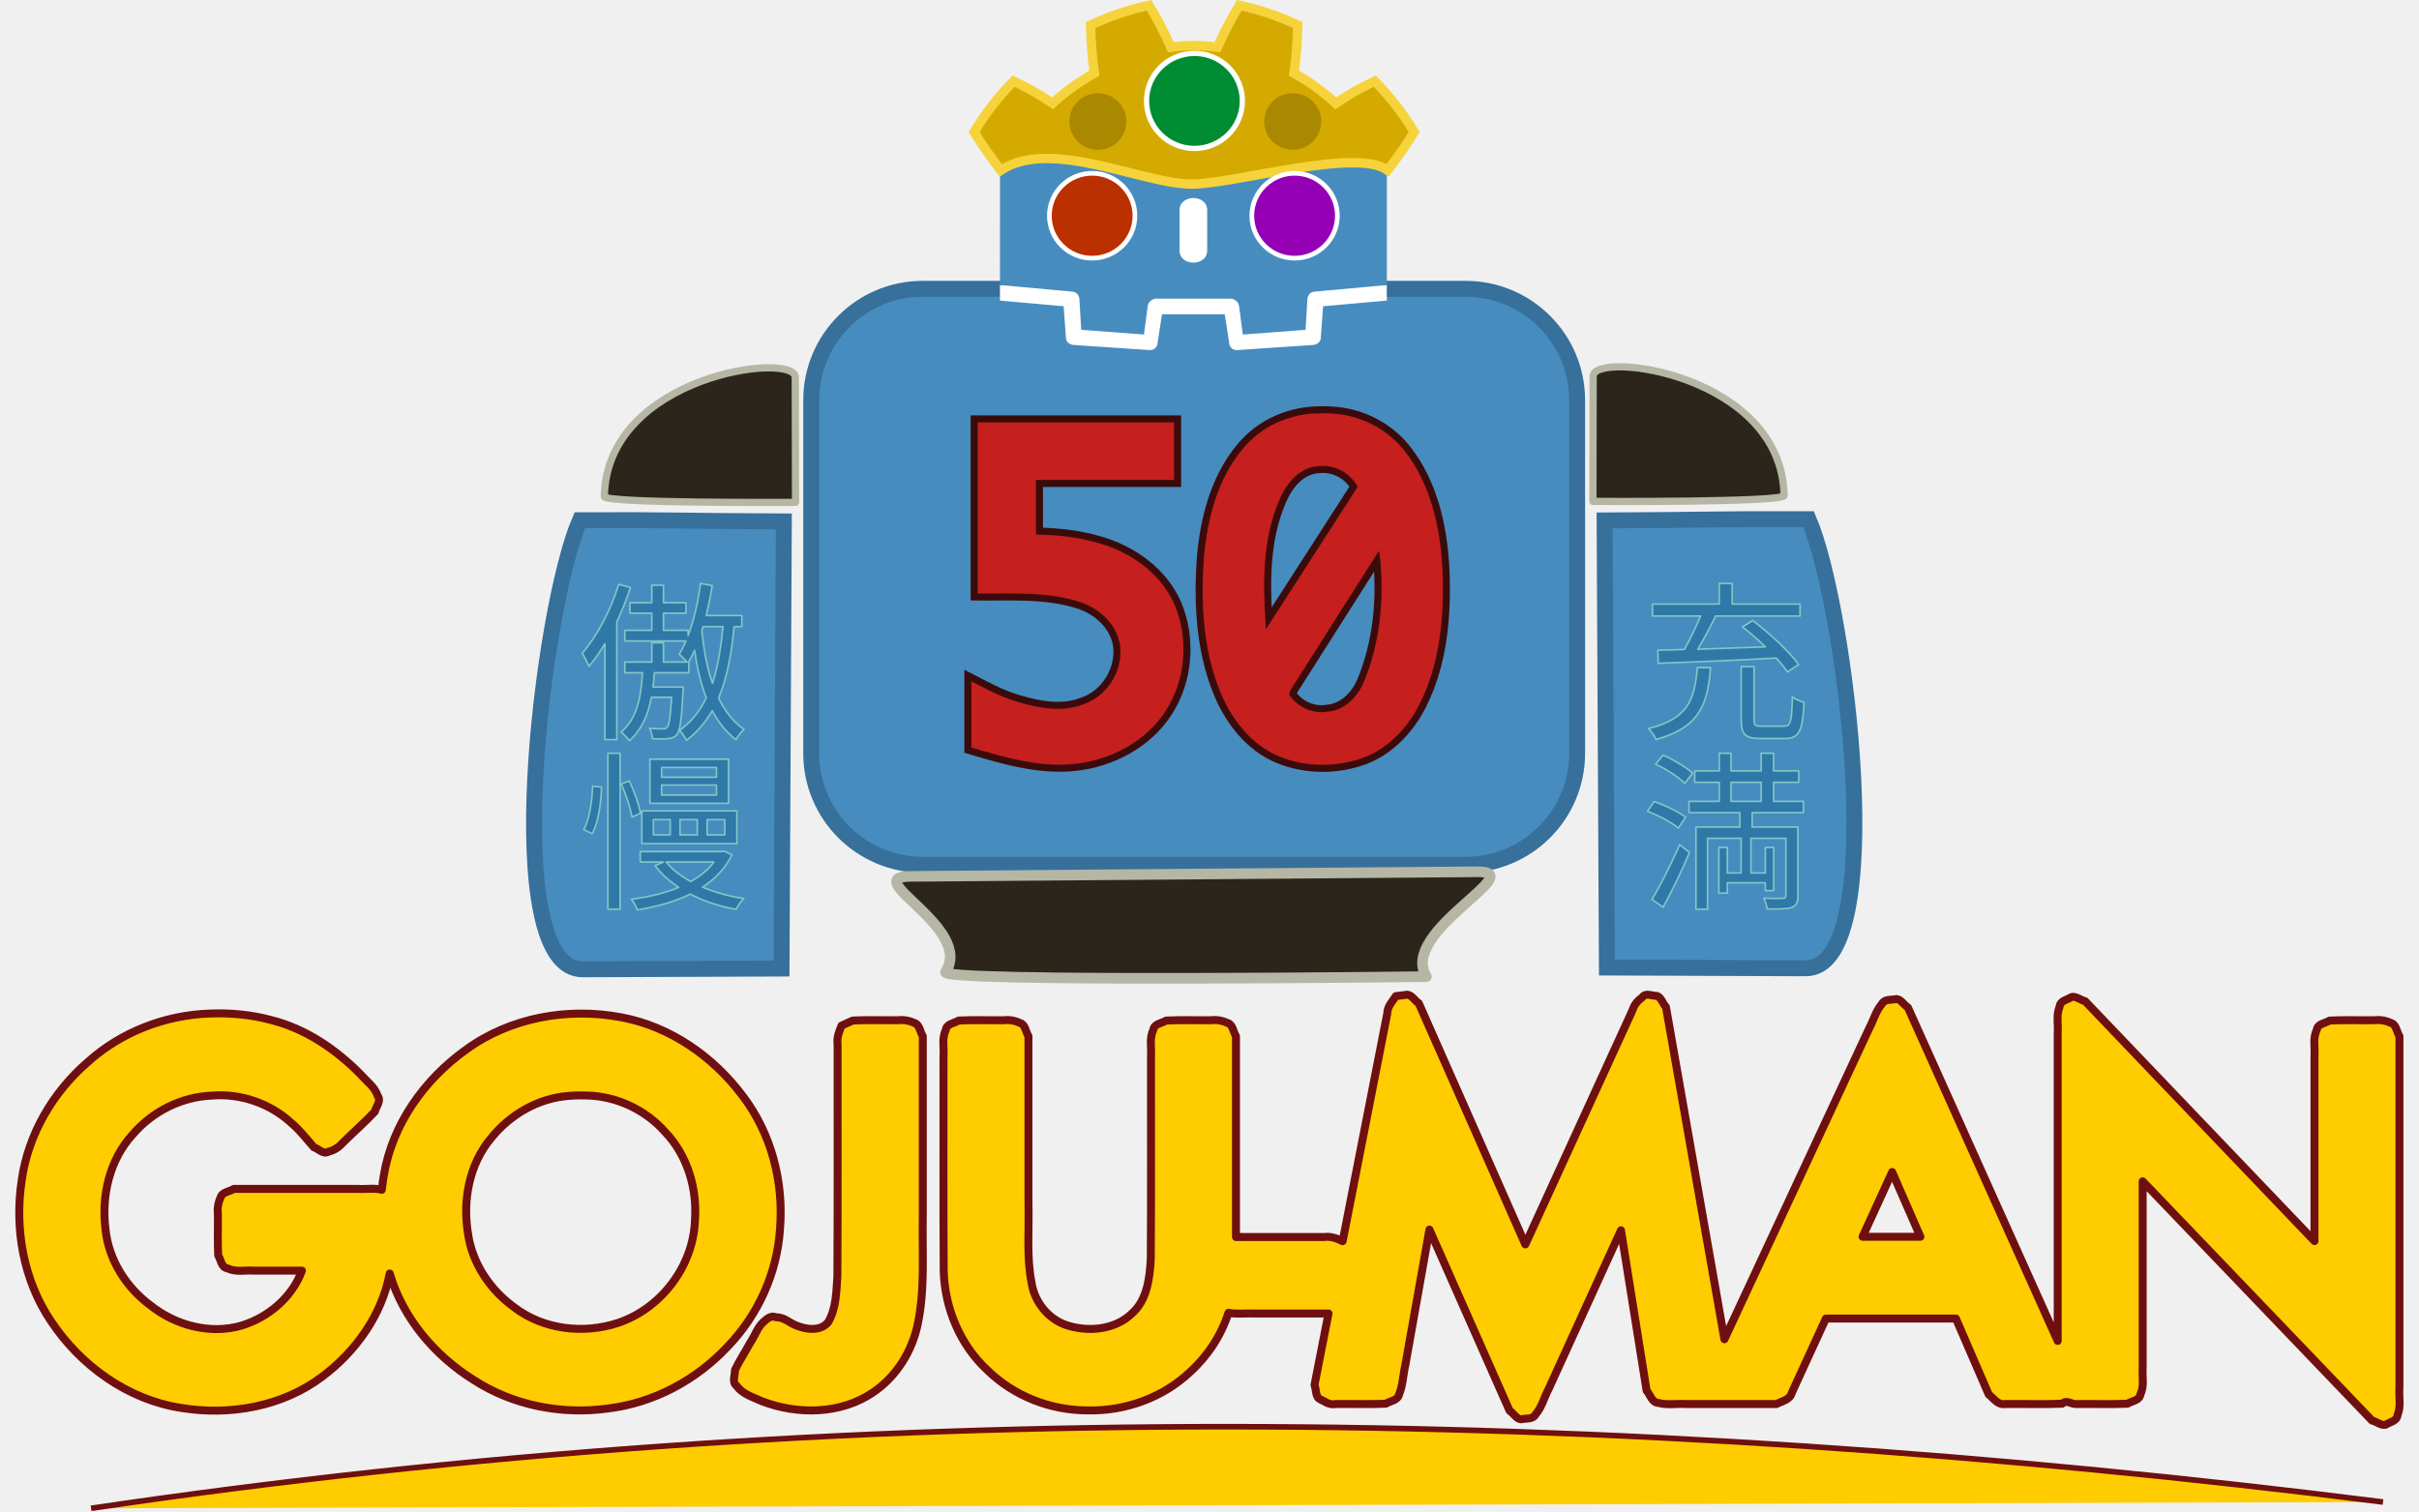
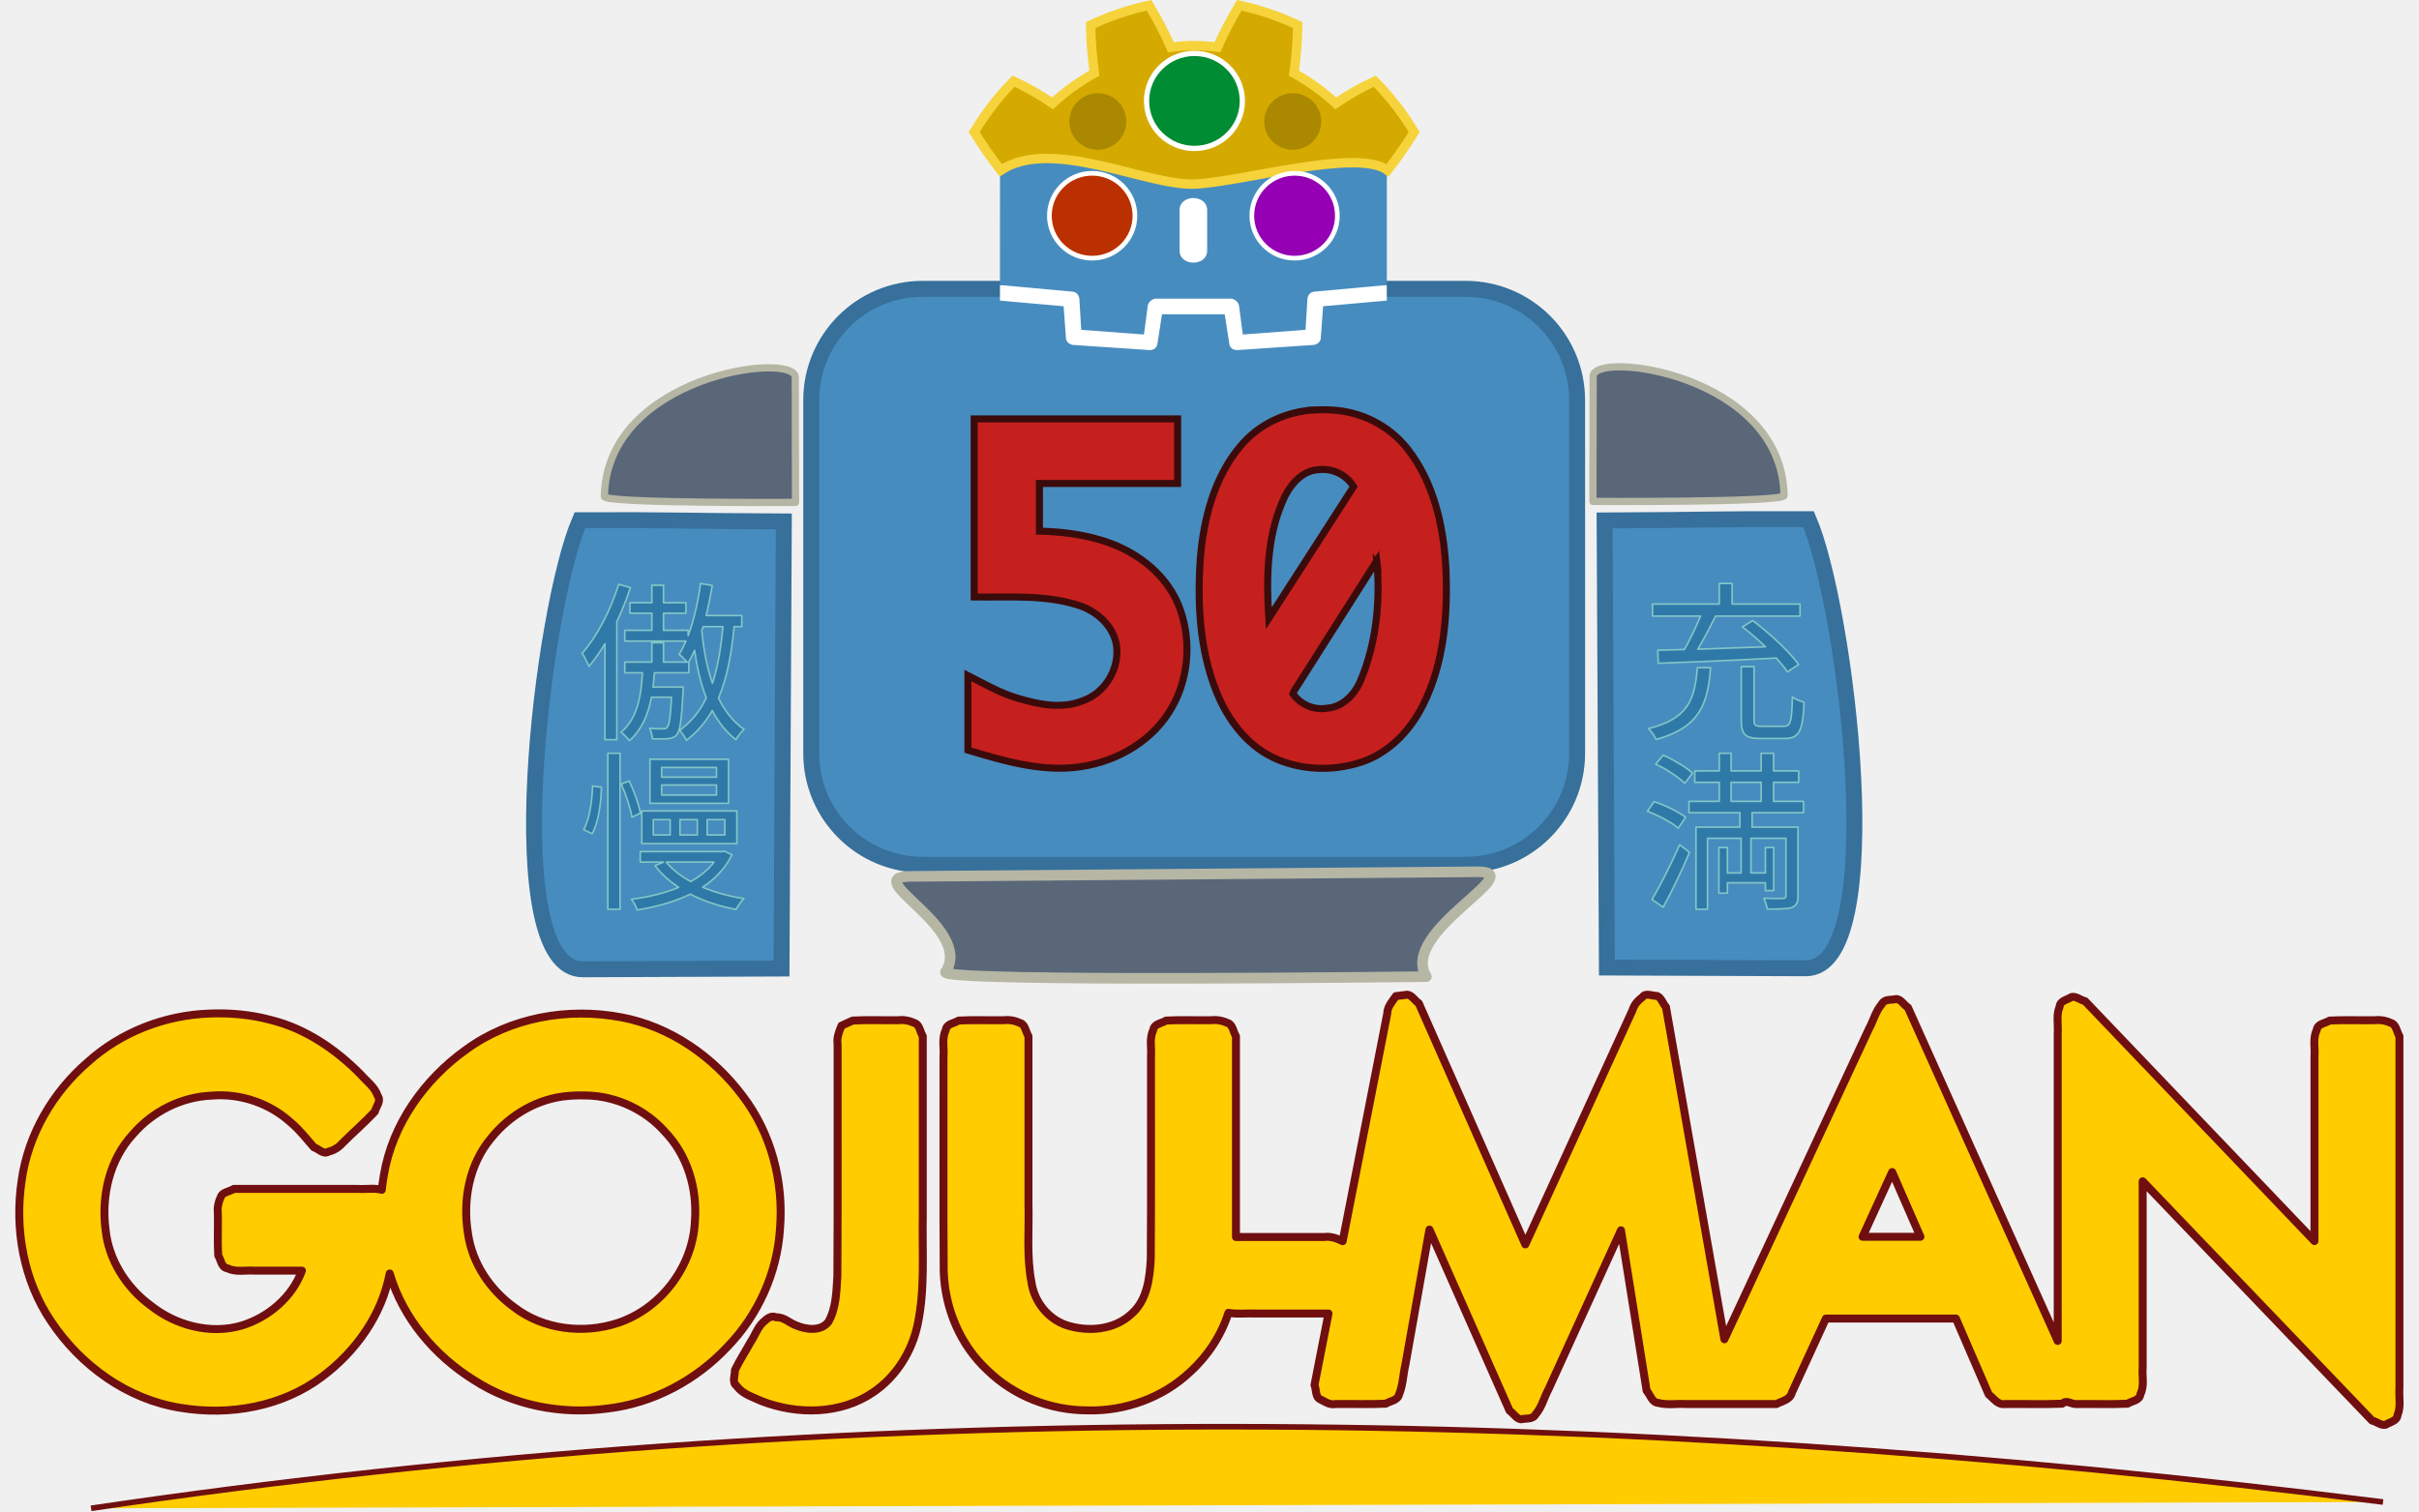
<svg xmlns="http://www.w3.org/2000/svg" width="640" height="400" version="1.1" id="svg6">
  <defs id="defs6">
    <rect x="-18.736" y="23.925" width="35.743" height="44.39" id="rect7" />
  </defs>
  <g id="g4" transform="matrix(2.106032,0,0,2.106032,186.5341,-16.53485)" style="fill:#ffcc00">
    <path id="text1" style="font-size:58.667px;line-height:0.6;font-family:Futura;-inkscape-font-specification:'Futura, Normal';letter-spacing:-4px;fill:#ffcc00;fill-opacity:1;stroke:#700f0f;stroke-linejoin:round" d="m 86.788,133.019 c -0.461,0.692 -1.079,1.318 -1.087,2.202 -1.866,9.53 -3.732,19.061 -5.599,28.591 -0.714,-0.351 -1.504,-0.64 -2.328,-0.523 -3.692,0 -7.384,0 -11.076,0 0,-8.414 0,-16.828 0,-25.242 -0.321,-0.494 -0.38,-1.269 -0.873,-1.578 -0.707,-0.335 -1.442,-0.516 -2.227,-0.422 -1.885,0.028 -3.795,-0.055 -5.665,0.041 -0.58,0.367 -1.535,0.383 -1.627,1.206 -0.52,1.04 -0.19,2.235 -0.282,3.353 -0.018,8.457 0.036,16.916 -0.027,25.373 -0.136,2.447 -0.447,5.201 -2.412,6.917 -2.158,2.049 -5.526,2.319 -8.25,1.405 -2.288,-0.807 -3.965,-2.943 -4.322,-5.331 -0.638,-3.275 -0.294,-6.632 -0.383,-9.945 0,-7.006 0,-14.013 0,-21.019 -0.321,-0.494 -0.38,-1.269 -0.873,-1.578 -0.707,-0.335 -1.442,-0.516 -2.227,-0.422 -1.885,0.028 -3.795,-0.055 -5.665,0.041 -0.58,0.367 -1.535,0.383 -1.627,1.206 -0.52,1.04 -0.19,2.235 -0.282,3.353 0.018,8.986 -0.036,17.973 0.027,26.959 0.146,4.64 2.057,9.242 5.486,12.414 3.332,3.26 7.961,5.068 12.612,5.054 4.697,0.112 9.43,-1.591 12.857,-4.831 2.211,-2.006 3.905,-4.584 4.816,-7.43 1.149,0.207 2.366,0.032 3.542,0.09 3.009,0 6.017,0 9.026,0 -0.587,2.996 -1.173,5.992 -1.76,8.988 0.224,0.539 0.12,1.333 0.56,1.704 0.674,0.333 1.305,0.848 2.103,0.68 2.095,-0.028 4.215,0.056 6.295,-0.041 0.591,-0.362 1.503,-0.397 1.675,-1.186 0.482,-1.153 0.493,-2.457 0.78,-3.672 1.009,-5.675 2.018,-11.35 3.028,-17.024 3.356,7.589 6.712,15.177 10.068,22.766 0.492,0.314 0.861,1.024 1.435,1.077 0.642,-0.156 1.483,0.062 1.841,-0.632 0.785,-0.892 1.057,-2.117 1.618,-3.153 3.033,-6.656 6.067,-13.313 9.1,-19.969 1.074,6.717 2.147,13.435 3.221,20.152 0.476,0.543 0.653,1.494 1.491,1.545 1.125,0.302 2.327,0.063 3.484,0.139 3.78,-0.003 7.546,0.001 11.334,0 0.726,-0.384 1.71,-0.521 1.943,-1.439 1.423,-3.101 2.845,-6.202 4.268,-9.303 5.445,0 10.891,0 16.336,0 1.373,3.178 2.746,6.357 4.119,9.535 0.63,0.495 1.125,1.341 2.036,1.207 2.396,-0.028 4.815,0.056 7.196,-0.041 0.564,-0.529 1.121,0.066 1.738,0.041 2.152,-0.028 4.328,0.055 6.465,-0.041 0.58,-0.367 1.535,-0.383 1.627,-1.206 0.52,-1.04 0.19,-2.235 0.282,-3.353 0,-7.797 0,-15.593 0,-23.39 9.604,10.022 19.208,20.044 28.812,30.066 0.57,0.128 1.158,0.67 1.715,0.524 0.546,-0.367 1.429,-0.441 1.492,-1.229 0.457,-1.062 0.145,-2.254 0.236,-3.378 0,-14.741 0,-29.481 0,-44.222 -0.321,-0.494 -0.38,-1.269 -0.873,-1.578 -0.707,-0.335 -1.442,-0.516 -2.227,-0.422 -1.885,0.028 -3.795,-0.055 -5.665,0.041 -0.58,0.367 -1.535,0.383 -1.627,1.206 -0.52,1.04 -0.19,2.235 -0.282,3.353 0,7.717 0,15.433 0,23.15 -9.604,-10.047 -19.207,-20.094 -28.811,-30.141 -0.569,-0.127 -1.157,-0.67 -1.713,-0.524 -0.547,0.367 -1.431,0.439 -1.494,1.227 -0.459,1.062 -0.146,2.255 -0.238,3.38 0,12.869 0,25.738 0,38.607 -6.272,-13.966 -12.544,-27.932 -18.816,-41.898 -0.494,-0.311 -0.867,-1.019 -1.44,-1.068 -0.642,0.16 -1.481,-0.052 -1.84,0.64 -0.772,0.89 -1.059,2.098 -1.623,3.124 -6.051,12.996 -12.101,25.993 -18.152,38.989 -2.449,-13.919 -4.897,-27.837 -7.346,-41.756 -0.403,-0.423 -0.592,-1.201 -1.136,-1.39 -0.613,0.032 -1.387,-0.449 -1.818,0.164 -0.582,0.428 -1.041,0.947 -1.251,1.65 -4.486,9.806 -8.973,19.613 -13.459,29.419 -4.462,-10.102 -8.923,-20.203 -13.385,-30.305 -0.492,-0.314 -0.861,-1.024 -1.435,-1.077 -0.481,0.061 -0.963,0.121 -1.444,0.182 z m -149.057,2.193 c -5.589,0.192 -11.098,2.331 -15.262,6.081 -4.398,3.788 -7.513,9.111 -8.317,14.889 -0.916,6.069 0.218,12.531 3.672,17.664 3.714,5.59 9.624,9.874 16.328,10.913 6.111,1.011 12.734,-0.14 17.744,-3.916 4.218,-3.152 7.504,-7.739 8.49,-12.969 1.656,5.618 5.663,10.334 10.59,13.402 4.922,3.176 10.99,4.359 16.77,3.569 5.744,-0.677 11.123,-3.55 15.062,-7.757 3.87,-3.983 6.28,-9.343 6.613,-14.893 0.472,-5.874 -1.108,-11.946 -4.705,-16.652 -3.7,-4.935 -9.107,-8.717 -15.226,-9.858 -6.696,-1.278 -13.973,0.012 -19.524,4.069 -5.217,3.729 -9.247,9.358 -10.312,15.756 -0.118,0.612 -0.191,1.231 -0.263,1.85 -0.964,-0.263 -2.015,-0.047 -3.014,-0.117 -5.192,0 -10.385,0 -15.577,0 -0.494,0.321 -1.269,0.38 -1.578,0.873 -0.335,0.707 -0.516,1.442 -0.422,2.227 0.028,1.752 -0.055,3.528 0.041,5.264 0.367,0.58 0.383,1.535 1.206,1.627 1.04,0.52 2.235,0.19 3.353,0.282 1.986,0 3.972,0 5.959,0 -1.207,3.319 -4.188,5.842 -7.518,6.881 -3.961,1.186 -8.345,0.015 -11.525,-2.53 -3.053,-2.257 -5.245,-5.724 -5.632,-9.534 -0.537,-4.222 0.5,-8.773 3.44,-11.951 2.472,-2.883 6.119,-4.714 9.925,-4.861 3.609,-0.299 7.28,0.969 9.95,3.411 1.077,0.906 1.947,2.042 2.862,3.085 0.616,0.192 1.197,0.958 1.85,0.541 0.768,-0.178 1.37,-0.622 1.882,-1.208 1.297,-1.28 2.688,-2.498 3.926,-3.818 0.168,-0.667 0.839,-1.336 0.35,-1.999 -0.366,-1.11 -1.388,-1.815 -2.132,-2.673 -3.105,-3.153 -6.903,-5.748 -11.239,-6.832 -2.526,-0.686 -5.158,-0.926 -7.77,-0.818 z m 79.414,1.52 c -0.306,0.746 -0.618,1.49 -0.492,2.314 -0.017,9.716 0.035,19.433 -0.027,29.149 -0.13,1.939 -0.139,4.018 -1.128,5.749 -0.918,1.212 -2.745,0.997 -3.992,0.477 -0.887,-0.306 -1.567,-1.085 -2.558,-1.037 -0.669,-0.295 -1.134,0.163 -1.61,0.578 -0.736,0.657 -1.042,1.685 -1.598,2.498 -0.647,1.186 -1.403,2.337 -1.983,3.545 0.029,0.686 -0.43,1.522 0.237,2.011 0.727,1.037 2.037,1.386 3.137,1.905 4.497,1.731 9.948,1.663 14.011,-1.13 2.909,-1.977 4.881,-5.149 5.582,-8.577 0.931,-4.454 0.542,-9.035 0.63,-13.551 0,-7.539 0,-15.078 0,-22.617 -0.321,-0.494 -0.38,-1.269 -0.873,-1.578 -0.707,-0.335 -1.442,-0.516 -2.227,-0.422 -1.895,0.028 -3.814,-0.056 -5.694,0.041 -0.472,0.215 -0.945,0.429 -1.417,0.644 z m -31.971,8.773 c 3.727,0.097 7.343,1.797 9.812,4.588 2.818,2.943 4.045,7.134 3.744,11.15 -0.216,5.712 -4.247,11.026 -9.656,12.836 -4.34,1.435 -9.407,0.85 -13.071,-1.977 -3.011,-2.186 -5.247,-5.5 -5.778,-9.218 -0.696,-4.179 0.135,-8.745 2.916,-12.039 2.377,-2.951 5.906,-4.997 9.714,-5.286 0.772,-0.068 1.546,-0.082 2.32,-0.055 z m 167.508,17.754 c -2.423,0 -4.845,0 -7.268,0 1.24,-2.712 2.479,-5.423 3.719,-8.135 1.183,2.712 2.366,5.423 3.549,8.135 z" />
    <path style="fill:#ffcc00;fill-opacity:1;stroke:#700f0f;stroke-width:0.706;stroke-linejoin:round;stroke-dasharray:none;stroke-opacity:1" d="M -77.129,197.378 C 17.675,183.329 113.76,184.347 210.8,196.589" id="path4" />
  </g>
  <text xml:space="preserve" id="text7" style="font-family:Consolas;-inkscape-font-specification:Consolas;text-align:start;writing-mode:lr-tb;direction:ltr;white-space:pre;shape-inside:url(#rect7);display:inline;fill:#336b94;fill-opacity:1;stroke:#619cc8;stroke-width:2;stroke-dasharray:none;stroke-opacity:1" transform="translate(76.45149,9.796182)" />
-   <g id="g2-4" transform="matrix(2.106032,0,0,2.106032,179.9803,-11.36683)">
-     <rect style="fill:#478cbf;fill-opacity:1;stroke:#36709b;stroke-width:2;stroke-dasharray:none;stroke-opacity:1" id="rect6-6" width="96.217" height="72.37" x="16.45" y="41.69" rx="14.002" />
-     <path id="rect6-0-3-0-62" style="fill:#478cbf;stroke:#36709b;stroke-width:2;stroke-dasharray:none" d="m -12.609,70.761 c -4.766,11 -10.326,56.596 0.399,56.432 l 24.932,-0.094 0.288,-56.179 C -0.915,70.858 -0.266,70.72 -12.609,70.761 Z" />
-     <path id="rect6-0-3-9-5" style="fill:#2b251c;stroke:#b6b6a5;stroke-width:1.333;stroke-linejoin:round" d="m 28.916,115.518 71.245,-0.576 c 6.659,-0.054 -9.907,7.496 -6.427,13.174 0,0 -61.273,0.759 -60.408,-0.577 3.62,-5.589 -11.069,-11.967 -4.409,-12.021 z" />
-     <path id="rect6-0-3-9-8" style="fill:#2b251c;stroke:#b6b6a5;stroke-width:0.909;stroke-linejoin:round" d="M 14.479,68.527 14.447,52.81 C 14.441,49.536 -9.269,52.496 -9.537,67.789 -9.553,68.675 14.479,68.527 14.479,68.527 Z" />
-     <path id="rect6-0-3-0-6" style="fill:#478cbf;stroke:#36709b;stroke-width:2;stroke-dasharray:none" d="m 141.739,70.635 c 4.766,11 10.326,56.596 -0.399,56.432 l -24.932,-0.094 -0.288,-56.179 c 13.925,-0.062 13.276,-0.2 25.619,-0.159 z" />
-     <path id="rect6-0-3-9-8-1" style="fill:#2b251c;stroke:#b6b6a5;stroke-width:0.909;stroke-linejoin:round" d="m 114.652,68.402 0.032,-15.717 c 0.007,-3.275 23.716,-0.314 23.984,14.978 0.015,0.886 -24.016,0.739 -24.016,0.739 z" />
-     <g id="g6" transform="translate(-0.2202218)">
+   <g id="g1">
+     <rect style="fill:#478cbf;fill-opacity:1;stroke:#36709b;stroke-width:4.212;stroke-dasharray:none;stroke-opacity:1" id="rect6-6" width="202.637" height="152.414" x="214.625" y="76.434" rx="29.489" />
+     <path id="rect6-0-3-0-62" style="fill:#478cbf;stroke:#36709b;stroke-width:4.212;stroke-dasharray:none" d="m 153.426,137.658 c -10.037,23.166 -21.746,119.193 0.84,118.847 l 52.507,-0.198 0.607,-118.314 c -29.327,-0.13 -27.96,-0.421 -53.954,-0.335 z" />
+     <path id="rect6-0-3-9-5" style="fill:#596778;stroke:#b6b6a5;stroke-width:2.808;stroke-linejoin:round;fill-opacity:1" d="m 240.878,231.919 150.043,-1.214 c 14.025,-0.114 -20.865,15.787 -13.536,27.744 0,0 -129.043,1.598 -127.222,-1.214 7.625,-11.772 -23.311,-25.203 -9.286,-25.316 z" />
+     <path id="rect6-0-3-9-8" style="fill:#596778;stroke:#b6b6a5;stroke-width:1.914;stroke-linejoin:round;fill-opacity:1" d="m 210.473,132.954 -0.066,-33.101 c -0.014,-6.897 -49.947,-0.662 -50.512,31.545 -0.033,1.866 50.578,1.556 50.578,1.556 z" />
+     <path id="rect6-0-3-0-6" style="fill:#478cbf;stroke:#36709b;stroke-width:4.212;stroke-dasharray:none" d="m 478.487,137.393 c 10.037,23.166 21.746,119.193 -0.84,118.847 l -52.507,-0.198 -0.607,-118.314 c 29.327,-0.13 27.96,-0.421 53.954,-0.335 z" />
+     <path id="rect6-0-3-9-8-1" style="fill:#596778;stroke:#b6b6a5;stroke-width:1.914;stroke-linejoin:round;fill-opacity:1" d="m 421.44,132.69 0.066,-33.101 c 0.015,-6.897 49.947,-0.662 50.512,31.545 0.033,1.866 -50.578,1.556 -50.578,1.556 z" />
+     <g id="g6" transform="matrix(2.106032,0,0,2.106032,179.5165,-11.36683)">
      <path d="m 40.381,41.213 v 1.955 q 24.299,20.971 48.597,0 v -1.955 z" id="path1-1" style="fill:#ffffff;stroke-width:0.059" />
      <path fill="#478cbf" d="m 40.381,41.213 9.075,0.829 q 0.716,0.059 0.896,0.829 l 0.239,3.969 7.881,0.592 0.478,-3.614 q 0.119,-0.652 0.896,-0.889 h 9.672 q 0.776,0.237 0.896,0.889 l 0.478,3.614 7.881,-0.592 0.239,-3.969 q 0.179,-0.77 0.896,-0.829 l 9.075,-0.829 V 26.64 q 1.791,-2.31 3.343,-4.798 -2.09,-3.495 -4.955,-6.398 -2.567,1.185 -4.896,2.784 -2.388,-2.192 -5.254,-3.791 0.418,-3.021 0.478,-6.042 -3.522,-1.659 -7.343,-2.488 -1.552,2.547 -2.746,5.272 -2.925,-0.415 -5.851,0 -1.194,-2.725 -2.746,-5.272 -3.821,0.829 -7.343,2.488 0.06,3.021 0.478,6.042 -2.866,1.599 -5.254,3.791 -2.328,-1.599 -4.896,-2.784 -2.866,2.903 -4.955,6.398 1.552,2.488 3.343,4.798 z m 0,1.955 v 2.31 c 0,16.35 48.537,16.35 48.597,0 V 43.168 l -8,0.711 -0.299,4.087 q -0.119,0.592 -0.836,0.77 l -9.672,0.652 q -0.716,0 -0.955,-0.652 l -0.597,-3.851 h -7.881 l -0.597,3.851 q -0.239,0.652 -0.955,0.652 l -9.672,-0.652 q -0.716,-0.178 -0.836,-0.77 l -0.299,-4.087 z" id="path2-7" style="stroke-width:0.059" />
      <path fill="#478cbf" d="m 89.078,26.795 c 1.194,-1.54 2.308,-3.14 3.343,-4.798 -1.393,-2.33 -3.045,-4.463 -4.955,-6.398 -1.711,0.79 -3.343,1.718 -4.896,2.784 -1.592,-1.461 -3.343,-2.725 -5.254,-3.791 0.279,-2.014 0.438,-4.028 0.478,-6.042 -2.348,-1.106 -4.796,-1.935 -7.343,-2.488 -1.035,1.698 -1.95,3.456 -2.746,5.272 -1.95,-0.276 -3.901,-0.276 -5.851,0 -0.796,-1.817 -1.711,-3.574 -2.746,-5.272 -2.547,0.553 -4.995,1.382 -7.343,2.488 0.04,2.014 0.199,4.028 0.478,6.042 -1.91,1.066 -3.662,2.33 -5.254,3.791 -1.552,-1.066 -3.184,-1.994 -4.896,-2.784 -1.91,1.935 -3.562,4.068 -4.955,6.398 1.035,1.659 2.149,3.258 3.343,4.798 6.382,-4.235 18.298,1.966 24.342,1.73 5.812,-0.227 20.487,-4.549 24.255,-1.73 z" id="path2-9-1" style="fill:#d4aa00;stroke:#f6d33b;stroke-width:1.178;stroke-dasharray:none;stroke-opacity:1" />
      <path d="m 62.948,36.889 c 0,2.014 3.463,2.014 3.463,0 v -5.095 c 0,-2.014 -3.463,-2.014 -3.463,0 z" id="path3-8" style="fill:#ffffff;stroke-width:0.059" />
      <ellipse cx="77.396" cy="32.505" id="circle3-4" style="fill:#9500b4;fill-opacity:1;stroke:#ffffff;stroke-width:0.589;stroke-dasharray:none;stroke-opacity:1" rx="5.373" ry="5.332" />
      <ellipse cx="64.815" cy="18.078" id="circle3-2-0" style="fill:#008c33;fill-opacity:1;stroke:#ffffff;stroke-width:0.66;stroke-dasharray:none;stroke-opacity:1" rx="6.019" ry="5.973" />
      <ellipse cx="51.963" cy="32.505" id="circle4-7" style="fill:#bb3000;fill-opacity:1;stroke:#ffffff;stroke-width:0.589;stroke-dasharray:none;stroke-opacity:1" rx="5.373" ry="5.332" />
      <ellipse cx="52.682" cy="20.667" id="circle5-7" style="fill:#aa8800;fill-opacity:1;stroke-width:0.059" rx="3.582" ry="3.554" />
      <ellipse cx="77.159" cy="20.667" id="circle6-1" style="fill:#aa8800;fill-opacity:1;stroke-width:0.059" rx="3.582" ry="3.554" />
    </g>
-     <path id="text8-2" style="font-size:58.667px;line-height:0.6;font-family:Monaco;-inkscape-font-specification:'Monaco, Normal';letter-spacing:0px;fill:#c5201e;fill-opacity:1;stroke:#3b0b0b;stroke-width:0.883;stroke-dasharray:none;stroke-opacity:1" d="m 79.843,56.901 c -3.611,0.133 -7.19,1.757 -9.54,4.635 -3.241,3.885 -4.568,9.064 -4.976,14.083 -0.386,5.609 -0.079,11.427 2.021,16.678 1.465,3.698 4.1,7.091 7.774,8.575 3.248,1.328 6.952,1.4 10.28,0.343 3.508,-1.097 6.288,-3.935 7.926,-7.266 2.63,-5.256 3.116,-11.339 2.852,-17.162 -0.283,-5.3 -1.521,-10.798 -4.828,-14.992 -2.297,-2.94 -5.844,-4.688 -9.475,-4.871 -0.677,-0.053 -1.357,-0.048 -2.035,-0.021 z m -42.923,2.935 c 0,6.858 0,13.717 0,20.575 4.444,0.071 9.024,-0.341 13.316,1.111 2.313,0.804 4.523,2.868 4.616,5.536 0.119,2.789 -1.705,5.496 -4.26,6.382 -2.625,1.084 -5.537,0.481 -8.16,-0.293 -2.222,-0.647 -4.242,-1.82 -6.3,-2.87 0,3.126 0,6.252 0,9.378 4.585,1.377 9.37,2.797 14.188,2.082 4.651,-0.693 9.213,-3.321 11.556,-7.648 2.113,-3.849 2.356,-8.751 0.657,-12.81 -1.79,-4.182 -5.775,-6.932 -9.942,-8.089 -2.428,-0.71 -4.955,-0.99 -7.471,-1.052 0,-1.998 0,-3.996 0,-5.993 5.786,0 11.571,0 17.357,0 0,-2.702 0,-5.405 0,-8.107 -8.519,0 -17.038,0 -25.557,0 0,0.599 0,1.198 0,1.798 z m 44.095,4.556 c 1.438,0.082 2.797,0.891 3.574,2.151 -3.553,5.519 -7.106,11.039 -10.659,16.558 -0.309,-4.891 -0.258,-10.015 1.684,-14.579 0.789,-1.95 2.289,-3.924 4.476,-4.102 0.306,-0.041 0.616,-0.044 0.925,-0.028 z m 6.515,11.771 c 0.417,4.965 -0.132,10.097 -2.039,14.701 -0.74,1.801 -2.281,3.385 -4.248,3.526 -1.623,0.278 -3.308,-0.445 -4.281,-1.812 0.161,-0.536 0.666,-1.089 0.959,-1.632 3.191,-5.025 6.382,-10.049 9.574,-15.074 0.012,0.097 0.024,0.194 0.036,0.291 z" />
-     <text xml:space="preserve" style="font-size:21.333px;line-height:0.6;font-family:Futura;-inkscape-font-specification:'Futura, Normal';text-align:start;letter-spacing:0px;writing-mode:tb-rl;direction:ltr;text-anchor:start;fill:#2f79a9;fill-opacity:1;stroke:#83c6c6;stroke-width:0.2;stroke-linejoin:round;stroke-dasharray:none;stroke-opacity:1" x="-2.038" y="77.86" id="text1-2">
-       <tspan id="tspan1" x="-2.038" y="77.86">傲慢</tspan>
+     <path id="text8-2" style="font-size:58.667px;line-height:0.6;font-family:Monaco;-inkscape-font-specification:'Monaco, Normal';letter-spacing:0px;fill:#c5201e;fill-opacity:1;stroke:#3b0b0b;stroke-width:1.861;stroke-dasharray:none;stroke-opacity:1" d="m 348.133,108.468 c -7.606,0.28 -15.142,3.7 -20.091,9.761 -6.825,8.181 -9.62,19.09 -10.48,29.658 -0.813,11.812 -0.166,24.066 4.257,35.124 3.086,7.788 8.634,14.935 16.372,18.059 6.84,2.797 14.641,2.949 21.65,0.722 7.387,-2.31 13.244,-8.288 16.693,-15.302 5.538,-11.07 6.562,-23.88 6.006,-36.145 -0.597,-11.163 -3.204,-22.742 -10.168,-31.574 -4.837,-6.193 -12.308,-9.874 -19.955,-10.259 -1.426,-0.112 -2.858,-0.101 -4.285,-0.045 z m -90.396,6.182 c 0,14.444 0,28.888 0,43.331 9.358,0.15 19.005,-0.718 28.045,2.34 4.871,1.693 9.525,6.04 9.721,11.658 0.25,5.873 -3.592,11.575 -8.972,13.441 -5.529,2.282 -11.662,1.013 -17.184,-0.617 -4.679,-1.363 -8.933,-3.833 -13.267,-6.044 0,6.584 0,13.167 0,19.751 9.656,2.901 19.734,5.891 29.879,4.385 9.794,-1.46 19.403,-6.994 24.336,-16.106 4.451,-8.107 4.963,-18.43 1.385,-26.978 -3.769,-8.808 -12.163,-14.599 -20.938,-17.036 -5.112,-1.496 -10.435,-2.086 -15.734,-2.216 0,-4.207 0,-8.415 0,-12.622 12.185,0 24.369,0 36.554,0 0,-5.691 0,-11.383 0,-17.074 -17.942,0 -35.883,0 -53.825,0 0,1.262 0,2.524 0,3.786 z m 92.865,9.594 c 3.029,0.172 5.891,1.877 7.526,4.529 -7.482,11.624 -14.965,23.248 -22.447,34.872 -0.65,-10.301 -0.543,-21.092 3.546,-30.703 1.663,-4.108 4.821,-8.264 9.428,-8.638 0.645,-0.086 1.298,-0.093 1.947,-0.06 z m 13.721,24.79 c 0.878,10.457 -0.279,21.264 -4.295,30.961 -1.558,3.792 -4.805,7.13 -8.946,7.426 -3.418,0.586 -6.966,-0.937 -9.017,-3.817 0.339,-1.129 1.403,-2.294 2.021,-3.437 6.721,-10.582 13.442,-21.164 20.163,-31.746 0.025,0.205 0.05,0.409 0.075,0.614 z" />
+     <text xml:space="preserve" style="font-size:44.929px;line-height:0.6;font-family:Futura;-inkscape-font-specification:'Futura, Normal';text-align:start;letter-spacing:0px;writing-mode:tb-rl;direction:ltr;text-anchor:start;fill:#2f79a9;fill-opacity:1;stroke:#83c6c6;stroke-width:0.421;stroke-linejoin:round;stroke-dasharray:none;stroke-opacity:1" x="175.688" y="152.609" id="text1-2">
+       <tspan id="tspan1" x="175.688" y="152.609" style="stroke-width:0.421">傲慢</tspan>
    </text>
-     <text xml:space="preserve" style="font-size:21.333px;line-height:0.6;font-family:Futura;-inkscape-font-specification:'Futura, Normal';text-align:start;letter-spacing:0px;writing-mode:tb-rl;direction:ltr;text-anchor:start;fill:#2f79a9;fill-opacity:1;stroke:#83c6c6;stroke-width:0.2;stroke-linejoin:round;stroke-dasharray:none;stroke-opacity:1" x="131.373" y="77.86" id="text1-4">
-       <tspan id="tspan1-5" x="131.373" y="77.86">充満</tspan>
+     <text xml:space="preserve" style="font-size:44.929px;line-height:0.6;font-family:Futura;-inkscape-font-specification:'Futura, Normal';text-align:start;letter-spacing:0px;writing-mode:tb-rl;direction:ltr;text-anchor:start;fill:#2f79a9;fill-opacity:1;stroke:#83c6c6;stroke-width:0.421;stroke-linejoin:round;stroke-dasharray:none;stroke-opacity:1" x="456.657" y="152.609" id="text1-4">
+       <tspan id="tspan1-5" x="456.657" y="152.609" style="stroke-width:0.421">充満</tspan>
    </text>
  </g>
</svg>
